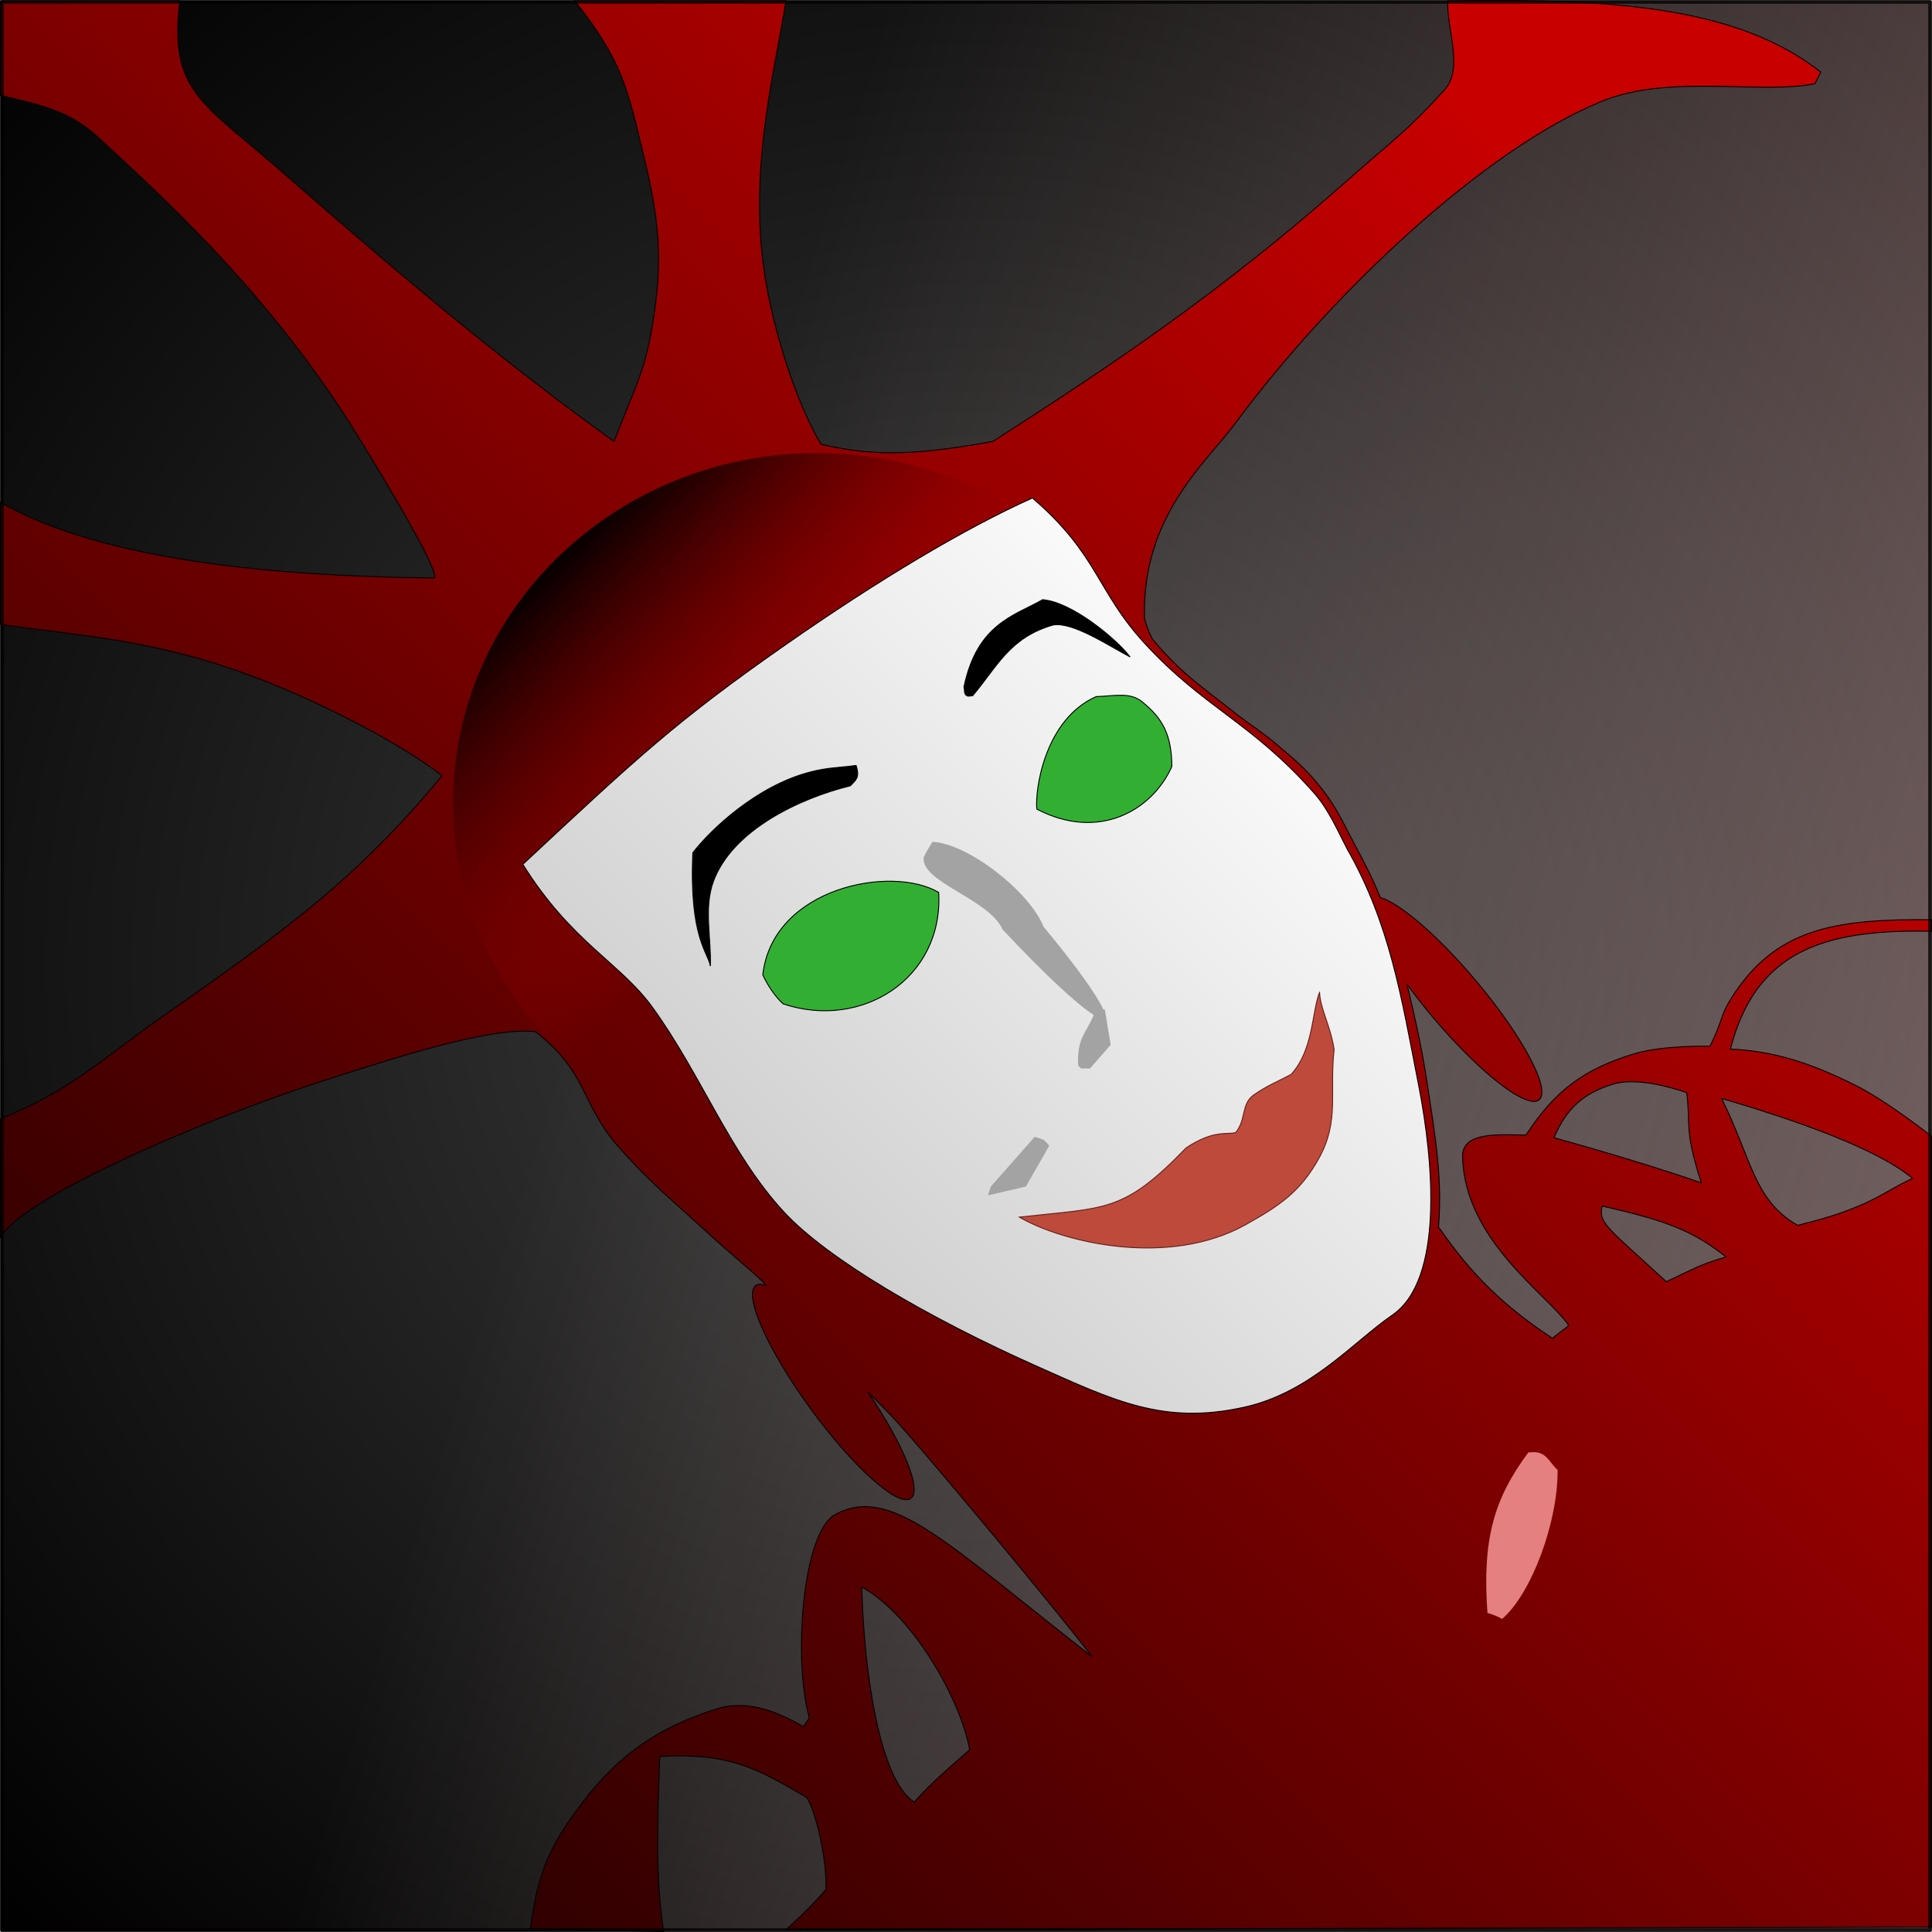
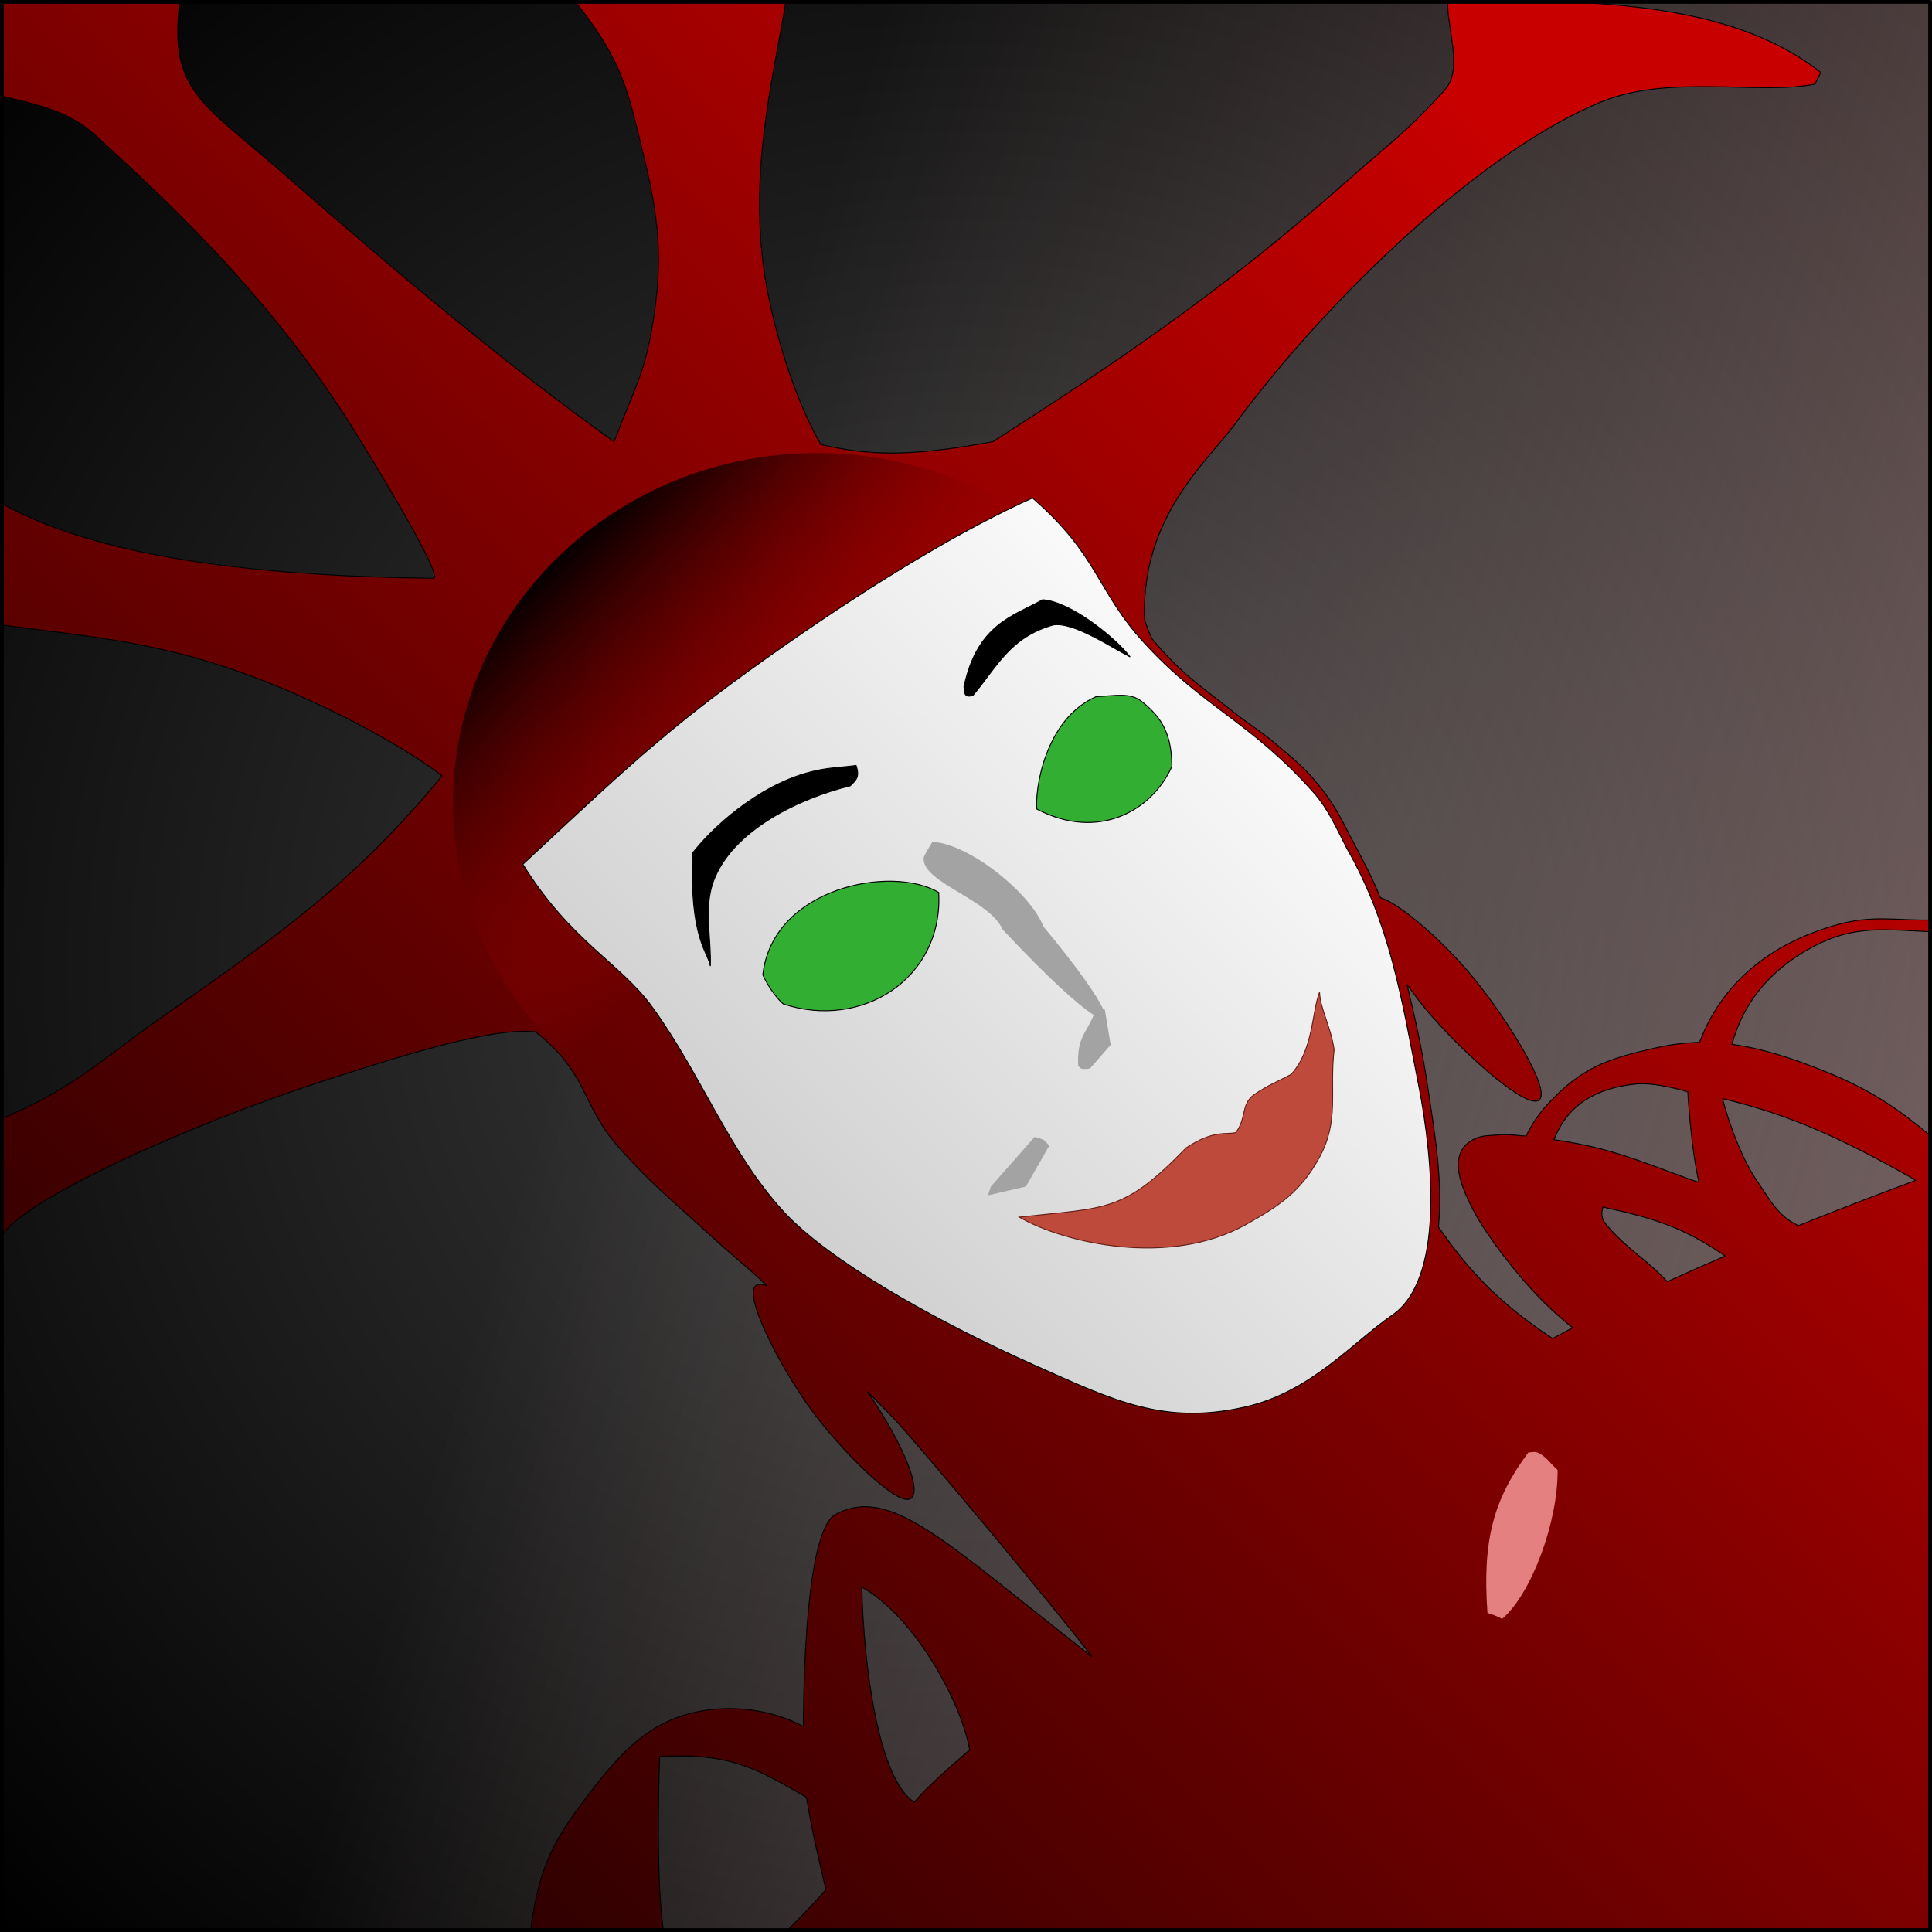
<svg xmlns="http://www.w3.org/2000/svg" xmlns:xlink="http://www.w3.org/1999/xlink" version="1.1" viewBox="0 0 512 512" width="512" height="512" id="svg16">
  <defs id="defs6">
-     <linearGradient id="linearGradient10">
-       <stop style="stop-color:#c0c0c0;stop-opacity:1;" offset="0" id="stop9" />
-       <stop style="stop-color:#ffffff;stop-opacity:1;" offset="1" id="stop10" />
-     </linearGradient>
    <linearGradient id="linearGradient3">
      <stop style="stop-color:#000000;stop-opacity:1;" offset="0" id="stop7" />
      <stop style="stop-color:#645050;stop-opacity:1;" offset="1" id="stop8" />
    </linearGradient>
    <linearGradient x1="74.981" y1="437.019" x2="437.019" y2="74.981" gradientUnits="userSpaceOnUse" id="Grad0" gradientTransform="matrix(0.749634,0,0,0.749634,0.093704,0.093704)">
      <stop stop-opacity="1" stop-color="#c80000" offset="0" id="stop1" style="stop-color:#320000;stop-opacity:1;" />
      <stop stop-opacity="1" stop-color="#c80000" offset="1" id="stop2" style="stop-color:#c80000;stop-opacity:1;" />
    </linearGradient>
    <linearGradient x1="28.264" y1="24.514" x2="164.736" y2="160.986" gradientUnits="userSpaceOnUse" id="Grad1" gradientTransform="matrix(0.749634,0,0,0.749634,90.04978,90.04978)">
      <stop stop-opacity="1" stop-color="#c80000" offset="0" id="stop3" style="stop-color:#000000;stop-opacity:1;" />
      <stop stop-opacity="1" stop-color="#000000" offset="0.51" id="stop4" style="stop-color:#c80000;stop-opacity:0;" />
    </linearGradient>
    <linearGradient x1="35.256" y1="206.454" x2="205.487" y2="36.223" gradientUnits="userSpaceOnUse" id="Grad2" gradientTransform="matrix(0.749634,0,0,0.749634,103.9165,98.97642)">
      <stop stop-opacity="1" stop-color="#ffffff" offset="0" id="stop5" style="stop-color:#c8c8c8;stop-opacity:1;" />
      <stop stop-opacity="1" stop-color="#cccccc" offset="1" id="stop6" style="stop-color:#ffffff;stop-opacity:1;" />
    </linearGradient>
-     <linearGradient xlink:href="#linearGradient3" id="linearGradient8" x1="125.625" y1="160.079" x2="380.478" y2="239.281" gradientUnits="userSpaceOnUse" gradientTransform="matrix(1.324221,0,0,1.324221,2.465767,0.1236491)" />
-     <mask maskUnits="userSpaceOnUse" id="mask10">
-       <rect style="fill:url(#radialGradient11);stroke:none;stroke-width:0.247;stroke-linejoin:round;stroke-dasharray:none;stroke-opacity:1;paint-order:stroke fill markers" id="rect11" width="511.753" height="511.753" x="0.124" y="0.124" />
+     <linearGradient id="linearGradient10">
+       <stop style="stop-color:#c0c0c0;stop-opacity:1;" offset="0" id="stop9" />
+       <stop style="stop-color:#ffffff;stop-opacity:1;" offset="1" id="stop10" />
+     </linearGradient>
+     <mask maskUnits="userSpaceOnUse" id="mask10-1">
+       <rect style="fill:url(#radialGradient11-2);stroke:none;stroke-width:0.247;stroke-linejoin:round;stroke-dasharray:none;stroke-opacity:1;paint-order:stroke fill markers" id="rect11-5" width="511.753" height="511.753" x="0.124" y="0.124" />
    </mask>
-     <radialGradient xlink:href="#linearGradient10" id="radialGradient11" gradientUnits="userSpaceOnUse" gradientTransform="matrix(0.9991236,-0.9991236,1,1,-255.7756,255.7756)" cx="256" cy="256" fx="256" fy="256" r="256" />
+     <radialGradient xlink:href="#linearGradient10" id="radialGradient11-2" gradientUnits="userSpaceOnUse" gradientTransform="matrix(0.9991236,-0.9991236,1,1,-255.7756,255.7756)" cx="256" cy="256" fx="256" fy="256" r="256" />
+     <linearGradient xlink:href="#linearGradient3" id="linearGradient2" gradientUnits="userSpaceOnUse" gradientTransform="matrix(1.324221,0,0,1.324221,2.465767,0.1236491)" x1="125.625" y1="160.079" x2="380.478" y2="239.281" />
  </defs>
-   <g id="layer3" style="display:inline;opacity:1" transform="translate(3.9391877e-7,1.6310208e-4)">
-     <rect style="fill:url(#linearGradient8);stroke:#642018;stroke-width:0.247;stroke-linejoin:round;stroke-dasharray:none;stroke-opacity:1;paint-order:stroke fill markers" id="rect3" width="511.753" height="511.753" x="0.124" y="0.124" mask="url(#mask10)" />
+   <g id="layer3" style="display:inline" transform="translate(381.8764,-37.12365)">
+     <rect style="fill:url(#linearGradient2);stroke:#642018;stroke-width:0;stroke-linejoin:round;stroke-dasharray:none;stroke-opacity:1;paint-order:stroke fill markers" id="rect3" width="511.753" height="511.753" x="0.124" y="0.124" mask="url(#mask10-1)" transform="matrix(1.000483,0,0,1.000483,-382.0001,36.99994)" />
  </g>
  <g id="layer1" transform="matrix(1.333333,0,0,1.333325,0,2.1799401e-4)">
-     <path style="clip-rule:evenodd;fill:url(#Grad0);fill-rule:evenodd;stroke:#000000;stroke-width:0.187;stroke-linecap:butt;stroke-linejoin:miter;stroke-dasharray:none" d="m 318.441,239.716 c -0.773,3.467 1.063,4.238 12.745,15.026 6.469,-2.987 6.373,-3.275 11.876,-4.912 -6.544,-5.169 -11.609,-7.16 -24.622,-10.114 z m 23.753,-21.383 c 6.032,12.263 6.448,20.313 15.127,25.213 4.709,-1.226 7.527,-1.938 12.102,-3.831 4.34,-1.795 7.242,-3.949 10.718,-5.49 -6.999,-5.885 -22.985,-11.511 -37.947,-15.893 z m -21.436,-2.89 c -5.978,1.76 -9.5,4.93 -11.876,10.692 0,0 16.518,4.525 29.257,8.957 -3.476,-10.944 -2.028,-11.113 -2.897,-17.916 0,0 -9.026,-3.34 -14.484,-1.734 z m -149.47,99.98 c 0.382,16.502 3.48,38.362 10.428,42.766 2.317,-2.697 5.021,-5.202 11.008,-10.403 -1.683,-9.632 -11.062,-26.584 -21.436,-32.363 z M 161.08,279.961 c -8.509,-11.682 -13.372,-22.625 -10.861,-24.444 0.492,-0.357 1.23,-0.337 2.164,0.015 -2.622,-2.706 -6.9,-6.061 -11.22,-10.037 -7.397,-6.81 -11.936,-10.333 -18.538,-17.916 -7.113,-8.167 -5.794,-14.448 -16.222,-22.539 -8.607,-0.919 -26.185,4.604 -42.292,9.825 -26.421,8.565 -60.753,23.988 -64.017,31.208 V 222.378 C 14.287,216.599 19.875,210.763 31.861,202.344 55.432,185.786 70.259,175.474 87.864,154.184 81.104,148.79 64.083,139.266 47.31,133.379 29.603,127.165 16.109,126.334 0.094,124.133 v -24.272 c 20.768,11.896 56.291,14.677 86.032,15.026 -0.007,-0.148 3.484,1.882 -15.063,-28.318 C 53.085,57.294 29.716,36.823 19.212,27.043 13.806,22.009 7.711,20.788 0.094,18.952 V 0.169 h 35.629 c -2.12,18.223 4.27,19.868 21.436,34.964 23.658,20.668 43.699,37.441 64.886,52.59 4.223,-10.981 5.95,-13.407 7.531,-22.538 2.311,-13.341 1.481,-21.523 -1.738,-34.675 -3.083,-12.599 -4.005,-18.276 -13.615,-30.341 h 42.003 c -2.649,16.121 -8.077,36.208 -3.476,58.659 2.448,11.945 6.586,22.984 10.428,29.474 8.811,1.987 16.498,2.714 34.181,-0.578 23.827,-15.295 45.431,-29.659 71.259,-52.59 7.402,-6.572 11.146,-9.093 18.538,-17.338 3.735,-4.166 0.387,-12.041 0.579,-17.627 31.62,-0.457 57.199,0.787 74.155,14.159 l -1.158,2.312 c -10.984,2.218 -28.751,-2.009 -42.292,3.468 -23.41,9.467 -54.052,38.483 -72.997,64.149 -5.551,7.521 -18.615,18.335 -17.959,38.721 0.382,1.403 0.895,2.726 1.52,3.978 5.847,7.006 9.541,9.241 16.169,14.526 3.136,2.5 5.151,3.597 8.216,6.184 3.762,3.175 6,4.929 9.068,8.779 3.218,4.039 4.343,6.822 6.78,11.374 2.161,4.038 3.693,7.051 5.115,10.57 3.912,1.141 11.523,7.651 19.028,16.572 9.304,11.062 14.921,21.64 12.544,23.63 -2.377,1.99 -11.846,-5.364 -21.151,-16.425 -1.864,-2.217 -3.58,-4.414 -5.114,-6.526 1.463,6.25 2.84,11.975 4.014,19.744 1.666,11.018 3.022,18.853 2.235,28.486 5.041,7.131 10.645,14.242 22.685,22.143 0,-0.193 3.187,-2.408 3.187,-2.6 -4.364,-6.31 -20.567,-16.76 -21.087,-33.421 -0.162,-5.191 7.4,-4.426 12.605,-4.389 5.757,-8.834 11.553,-13.168 21.655,-16.191 5.604,-1.677 14.925,-1.479 14.925,-1.479 2.573,-5.13 1.985,-5.897 4.056,-9.247 8.822,-14.27 20.824,-16.038 39.974,-15.893 v 2.312 c -22.029,-0.511 -35.05,4.334 -39.974,23.406 8.611,0.404 15.881,2.708 24.934,7.245 6.315,3.164 15.04,10.092 15.04,10.092 v 43.344 113.85 l -227.68,0.481 c 0,0 3.911,-3.337 7.925,-7.952 0.314,-5.813 -2.142,-16.153 -3.87,-18.343 -9.199,-5.283 -14.818,-8.981 -29.16,-8.091 -0.386,11.942 -0.966,23.214 0.773,34.771 -9.462,-0.193 -16.995,-0.385 -26.457,-0.578 1.43,-11.254 3.897,-16.555 10.236,-24.946 7.649,-10.13 15.787,-15.21 26.649,-18.686 6.805,-2.178 13.132,1.156 17.38,3.467 l 1.158,-1.733 c -3.234,-11.39 -1.433,-36.964 5.214,-40.455 11.008,-5.779 21.436,5.202 50.982,28.318 -7.223,-9.499 -35.31,-43.222 -39.974,-47.967 -1.675,-1.704 -3.228,-3.289 -4.668,-4.765 7.093,10.424 10.896,19.604 8.616,21.257 -2.511,1.819 -11.442,-6.176 -19.951,-17.857 z" id="path6" />
+     <path id="path5" d="m 171.289,315.438 c 0.382,16.499 3.48,38.355 10.428,42.758 2.317,-2.696 5.021,-5.2 11.007,-10.401 -1.683,-9.63 -11.062,-26.579 -21.436,-32.357 z m 186.173,-71.838 c 7.294,-2.935 15.049,-5.928 23.266,-8.978 -0.307,-0.223 -0.622,-0.432 -0.944,-0.613 -13.702,-7.69 -23.823,-12.394 -37.388,-15.646 0.049,0.737 2.897,10.698 6.84,16.395 2.664,3.849 4.123,6.933 8.152,8.807 l 0.073,0.035 z m -26.08,11.138 c 3.664,-1.673 7.495,-3.368 11.492,-5.083 l -0.266,-0.215 c -8.159,-5.52 -13.635,-7.254 -24.013,-9.529 -0.562,1.967 0.046,2.804 1.124,4.029 4.047,4.598 7.487,6.324 11.663,10.799 z m 6.3,-19.745 c -1.636,-7.09 -2.222,-17.983 -2.222,-17.983 0,0 -6.322,-1.991 -10.399,-1.552 -7.538,0.812 -13.287,3.835 -16.117,10.868 l -0.076,0.193 1.201,0.181 c 9.938,1.565 15.298,3.827 24.738,7.308 0.98,0.362 1.939,0.686 2.876,0.984 z m 27.484,-51.2 c 7.05,-1.962 11.463,-0.817 18.741,-0.934 v 2.335 c -9.182,-0.403 -15.284,-1.387 -23.426,2.908 -8.743,4.612 -14.011,11.253 -16.238,19.462 4.809,0.682 9.513,1.974 15.301,4.147 10.297,3.867 15.927,7.15 24.363,14.207 v 157.99 h -227.68 c 0,0 3.911,-3.722 7.925,-8.336 -1.387,-5.905 -2.511,-10.402 -3.87,-18.34 -9.199,-5.281 -14.818,-8.979 -29.16,-8.089 0,0 -0.966,23.21 0.772,34.765 h -26.457 c 1.43,-11.251 3.785,-16.953 10.235,-25.52 7.635,-10.139 13.998,-17.646 26.649,-18.683 6.888,-0.565 13.132,1.156 17.38,3.467 0,0 -0.275,-38.691 6.373,-42.18 11.007,-5.778 21.436,5.2 50.982,28.313 -7.223,-9.497 -35.31,-43.214 -39.974,-47.958 -1.675,-1.704 -3.227,-3.288 -4.668,-4.764 7.093,10.422 10.896,19.601 8.616,21.253 -2.51,1.819 -13.804,-9.413 -19.951,-17.853 -6.14,-8.432 -13.372,-22.621 -10.862,-24.44 0.492,-0.356 1.231,-0.336 2.164,0.015 -2.622,-2.706 -6.9,-6.06 -11.22,-10.035 -7.397,-6.808 -11.936,-10.332 -18.539,-17.912 -7.112,-8.166 -5.794,-14.445 -16.222,-22.535 -8.608,-0.919 -26.184,4.602 -42.292,9.823 C 37.688,223.463 3.358,238.882 0.094,246.101 V 222.41 C 14.287,216.633 19.875,210.798 31.861,202.38 55.432,185.825 70.259,175.515 87.864,154.229 81.105,148.836 64.083,139.314 47.31,133.428 29.603,127.215 16.109,126.384 0.094,124.183 V 99.915 C 20.862,111.808 56.384,114.59 86.126,114.938 86.118,114.789 89.609,116.82 71.063,86.625 53.085,57.357 29.716,36.89 19.212,27.111 13.806,22.078 7.711,20.857 0.094,19.021 V 0.167 H 35.723 C 33.602,18.387 39.992,20.107 57.159,35.2 80.817,55.865 100.857,72.634 122.045,87.781 126.268,76.802 127.994,74.377 129.576,65.246 131.886,51.908 131.048,43.73 127.838,30.578 124.757,17.953 123.832,12.229 114.223,0.167 h 42.003 c -2.649,16.118 -8.086,36.25 -3.476,58.724 2.45,11.942 6.586,22.98 10.428,29.468 8.812,1.986 16.498,2.713 34.181,-0.578 23.828,-15.292 45.431,-29.653 71.259,-52.581 7.402,-6.571 11.146,-9.091 18.539,-17.334 3.736,-4.165 0.386,-12.114 0.579,-17.699 31.62,-0.456 57.2,0.863 74.156,14.232 l -1.159,2.311 c -10.983,2.218 -28.75,-2.008 -42.292,3.467 -23.411,9.465 -54.051,38.476 -72.997,64.137 -5.551,7.519 -18.615,18.331 -17.96,38.713 0.382,1.403 0.895,2.725 1.52,3.978 5.847,7.005 9.54,9.24 16.169,14.524 3.136,2.5 5.151,3.597 8.216,6.183 3.762,3.174 6,4.928 9.068,8.777 3.218,4.038 4.343,6.82 6.78,11.372 2.161,4.036 3.693,7.05 5.115,10.568 3.911,1.141 12.867,8.898 19.028,16.569 6.532,8.134 14.92,21.637 12.544,23.626 -2.377,1.989 -14.244,-8.589 -21.151,-16.422 -2.138,-2.425 -3.581,-4.413 -5.114,-6.525 1.463,6.249 2.84,11.973 4.015,19.741 1.666,11.016 3.021,18.849 2.235,28.48 5.041,7.13 10.644,14.24 22.684,22.139 1.301,-0.709 2.636,-1.423 4.005,-2.141 -0.564,-0.407 -1.707,-1.375 -2.764,-2.294 -7.74,-6.733 -14.665,-16.723 -16.633,-20.377 -2.689,-4.993 -5.602,-11.584 -0.75,-14.521 1.821,-1.102 3.22,-0.947 5.341,-1.124 2.142,-0.179 4.435,0.159 5.507,0.23 1.749,-3.445 3.126,-5.197 5.831,-7.913 6.021,-6.044 11.357,-7.67 19.678,-9.556 3.447,-0.781 6.201,-1.098 8.988,-1.163 4.412,-11.658 13.843,-19.618 27.369,-23.383 z" style="fill:url(#Grad0);stroke:#000000;stroke-width:0.187;stroke-linecap:butt;stroke-linejoin:miter;stroke-miterlimit:3.864;stroke-dasharray:none;stroke-opacity:1" />
    <path style="clip-rule:evenodd;display:inline;fill:url(#Grad1);fill-rule:evenodd;stroke:none;stroke-width:0;stroke-linecap:butt;stroke-linejoin:miter;stroke-dasharray:none" d="m 90.05,159.578 c 0,38.399 32.388,69.529 72.34,69.529 39.952,0 72.34,-31.129 72.34,-69.529 0,-38.4 -32.388,-69.529 -72.34,-69.529 -39.952,0 -72.34,31.129 -72.34,69.529 z" id="path7" />
    <path style="clip-rule:evenodd;fill:url(#Grad2);fill-rule:evenodd;stroke:#000000;stroke-width:0.187;stroke-linecap:butt;stroke-linejoin:miter;stroke-dasharray:none" d="m 205.205,98.976 c 13.156,11.362 12.677,18.41 22.304,28.896 11.822,12.877 21.08,15.551 33.602,29.666 2.929,3.301 4.546,7.151 6.6,11.108 8.583,15.036 10.819,29.53 14.257,47.069 2.948,15.04 5.049,38.603 -5.214,45.656 -7.813,5.369 -16.191,15.344 -29.353,18.3 -16.116,3.621 -26.003,-1.286 -41.547,-8.217 -21.248,-9.474 -41.318,-21.158 -49.989,-30.503 -10.781,-11.619 -16.472,-27.371 -26.263,-40.839 -6.356,-8.743 -16.05,-12.859 -25.684,-28.318 22.772,-21.25 30.517,-28.516 52.333,-43.729 18.217,-12.702 35.245,-22.924 48.955,-29.088 z" id="path8" />
    <g id="g2" transform="translate(-46.1376,-47.0089)">
      <path style="clip-rule:evenodd;fill:#32af32;fill-rule:evenodd;stroke:#000000;stroke-width:0.187;stroke-linecap:butt;stroke-linejoin:miter;stroke-dasharray:none" d="m 263.991,185.476 c 3.852,-0.172 6.762,-0.884 9.076,0.963 4.116,3.286 5.937,6.571 5.987,12.907 -3.913,8.807 -14.607,14.888 -26.843,8.476 -0.386,-3.756 1.545,-17.82 11.78,-22.347 z" id="path11" />
      <path style="clip-rule:evenodd;fill:#32af32;fill-rule:evenodd;stroke:#000000;stroke-width:0.187;stroke-linecap:butt;stroke-linejoin:miter;stroke-dasharray:none" d="m 232.707,224.39 c 0.97,17.047 -15.26,27.382 -30.898,22.153 -1.738,-1.54 -3.283,-4.046 -4.056,-5.779 1.964,-17.393 25.651,-21.906 34.953,-16.374 z" id="path12" />
    </g>
    <g id="g1" transform="translate(-46.1376,-47.0089)">
      <path style="clip-rule:evenodd;fill:#000000;fill-rule:evenodd;stroke:#000000;stroke-width:0.187;stroke-linecap:butt;stroke-linejoin:miter;stroke-dasharray:none" d="m 253.369,166.212 c 5.699,0.384 14.66,7.772 17.38,11.366 -4.463,-2.364 -11.363,-6.973 -15.256,-6.357 -8.671,2.449 -11.176,8.316 -16.028,14.062 -0.387,0 -0.755,0.202 -1.159,7.5e-4 -0.638,-0.319 -0.386,-1.157 -0.579,-1.735 2.644,-12.55 9.945,-14.119 15.642,-17.338 z" id="path9" />
      <path style="clip-rule:evenodd;fill:#000000;fill-rule:evenodd;stroke:#000000;stroke-width:0.187;stroke-linecap:butt;stroke-linejoin:miter;stroke-dasharray:none" d="m 216.292,199.154 c 0.773,2.311 0,2.89 -1.158,4.045 -9.967,2.439 -23.503,8.778 -27.23,19.071 -1.903,5.257 -0.386,11.173 -0.579,16.76 -0.39,-2.699 -4.245,-5.585 -3.476,-22.538 3.565,-4.594 12.616,-13.251 23.284,-16.025 3.492,-0.908 5.16,-0.803 9.158,-1.313 z" id="path10" />
    </g>
    <path style="clip-rule:evenodd;fill:#be4a3c;fill-rule:evenodd;stroke:#642018;stroke-width:0.187;stroke-linecap:butt;stroke-linejoin:miter;stroke-dasharray:none;stroke-opacity:1" d="m 262.269,197.222 c 0.127,3.286 2.232,6.813 2.896,11.394 -0.957,8.549 1.103,14.132 -3.001,21.566 -3.69,6.683 -7.819,9.437 -14.475,13.177 -15.338,8.62 -36.306,3.645 -45.092,-1.445 17.405,-1.948 20.637,-0.813 33.167,-13.774 5.494,-3.619 7.894,-2.558 9.849,-3.034 2.173,-2.738 1.006,-5.643 3.621,-7.513 2.8,-1.927 4.876,-2.697 7.386,-4.046 4.442,-4.864 4.104,-12.329 5.648,-16.326 z" id="path13" />
-     <path style="clip-rule:evenodd;fill:#e48080;fill-rule:evenodd;stroke:none;stroke-width:0;stroke-linecap:butt;stroke-linejoin:miter;stroke-dasharray:none" d="m 303.775,288.679 c 0.581,0 1.073,-0.113 1.742,0 2.058,0.35 2.71,2.323 4.065,3.484 0.127,10.237 -5.2,24.65 -11.032,29.614 -0.58,-0.388 -2.516,-1.162 -2.903,-1.162 -1.072,-14.688 1.315,-22.78 8.129,-31.936 z" id="path14" />
-     <path id="path16" style="clip-rule:evenodd;fill:#a3a3a3;fill-rule:evenodd;stroke:none;stroke-width:0;stroke-linecap:butt;stroke-linejoin:miter;stroke-dasharray:none" d="m 205.646,225.968 c 2.12,0.615 1.708,0.472 2.903,1.742 -1.549,2.709 -3.097,5.42 -4.645,8.129 -2.516,0.581 -5.032,1.161 -7.549,1.742 0.194,-0.581 0.388,-1.161 0.581,-1.742 2.903,-3.29 5.807,-6.581 8.71,-9.871 z m -20.323,-58.646 c 7.262,0.365 19.458,10.103 22.065,16.839 6.843,8.26 10.7,13.771 11.887,16.454 h 0.304 l 1.176,7.056 -4.115,4.703 H 214.875 l -0.588,-0.588 c -0.231,-5.572 1.499,-6.214 3.1,-10.051 -3.104,-1.953 -9.297,-7.58 -18.128,-16.993 -2.52,-5.867 -15.589,-9.229 -15.677,-13.936 -0.194,-0.388 0.831,-1.947 1.741,-3.484 z" />
+     <path style="clip-rule:evenodd;fill:#e48080;fill-rule:evenodd;stroke:none;stroke-width:0;stroke-linecap:butt;stroke-linejoin:miter;stroke-dasharray:none" d="m 303.775,288.679 c 0.581,0 1.198,-0.201 1.742,0 1.674,0.619 2.71,2.323 4.065,3.484 0.127,10.237 -5.2,24.65 -11.032,29.614 -0.58,-0.388 -2.516,-1.162 -2.903,-1.162 -1.072,-14.688 1.315,-22.78 8.129,-31.936 z" id="path14" />
+     <path id="path16" style="clip-rule:evenodd;fill:#a3a3a3;fill-rule:evenodd;stroke:none;stroke-width:0;stroke-linecap:butt;stroke-linejoin:miter;stroke-dasharray:none" d="m 205.646,225.968 c 2.12,0.615 1.708,0.472 2.903,1.742 -1.549,2.709 -3.097,5.42 -4.645,8.129 -2.516,0.581 -5.032,1.161 -7.549,1.742 0.194,-0.581 0.388,-1.161 0.581,-1.742 2.903,-3.29 5.807,-6.581 8.71,-9.871 z m -20.323,-58.646 c 7.262,0.365 19.458,10.103 22.065,16.839 6.843,8.26 10.7,13.771 11.887,16.454 h 0.304 l 1.176,7.056 -4.115,4.703 c 0,0 -1.221,0.225 -1.764,0 -0.256,-0.106 -0.588,-0.588 -0.588,-0.588 -0.231,-5.572 1.499,-6.214 3.1,-10.051 -3.104,-1.953 -9.297,-7.58 -18.128,-16.993 -2.52,-5.867 -15.589,-9.229 -15.677,-13.936 -0.194,-0.388 0.831,-1.947 1.741,-3.484 z" />
  </g>
  <g id="layer2">
-     <rect style="opacity:0.75;fill:none;stroke:#000000;stroke-width:1.004;stroke-linejoin:round;stroke-dasharray:none;stroke-opacity:1;paint-order:markers fill stroke" id="rect1" width="510.996" height="510.996" x="0.502" y="0.502" />
+     <rect style="opacity:1;fill:none;stroke:#000000;stroke-width:1;stroke-linecap:round;stroke-linejoin:round;stroke-dasharray:none;stroke-opacity:1;paint-order:markers fill stroke" id="rect1" width="511" height="511" x="0.5" y="0.5" />
  </g>
</svg>
